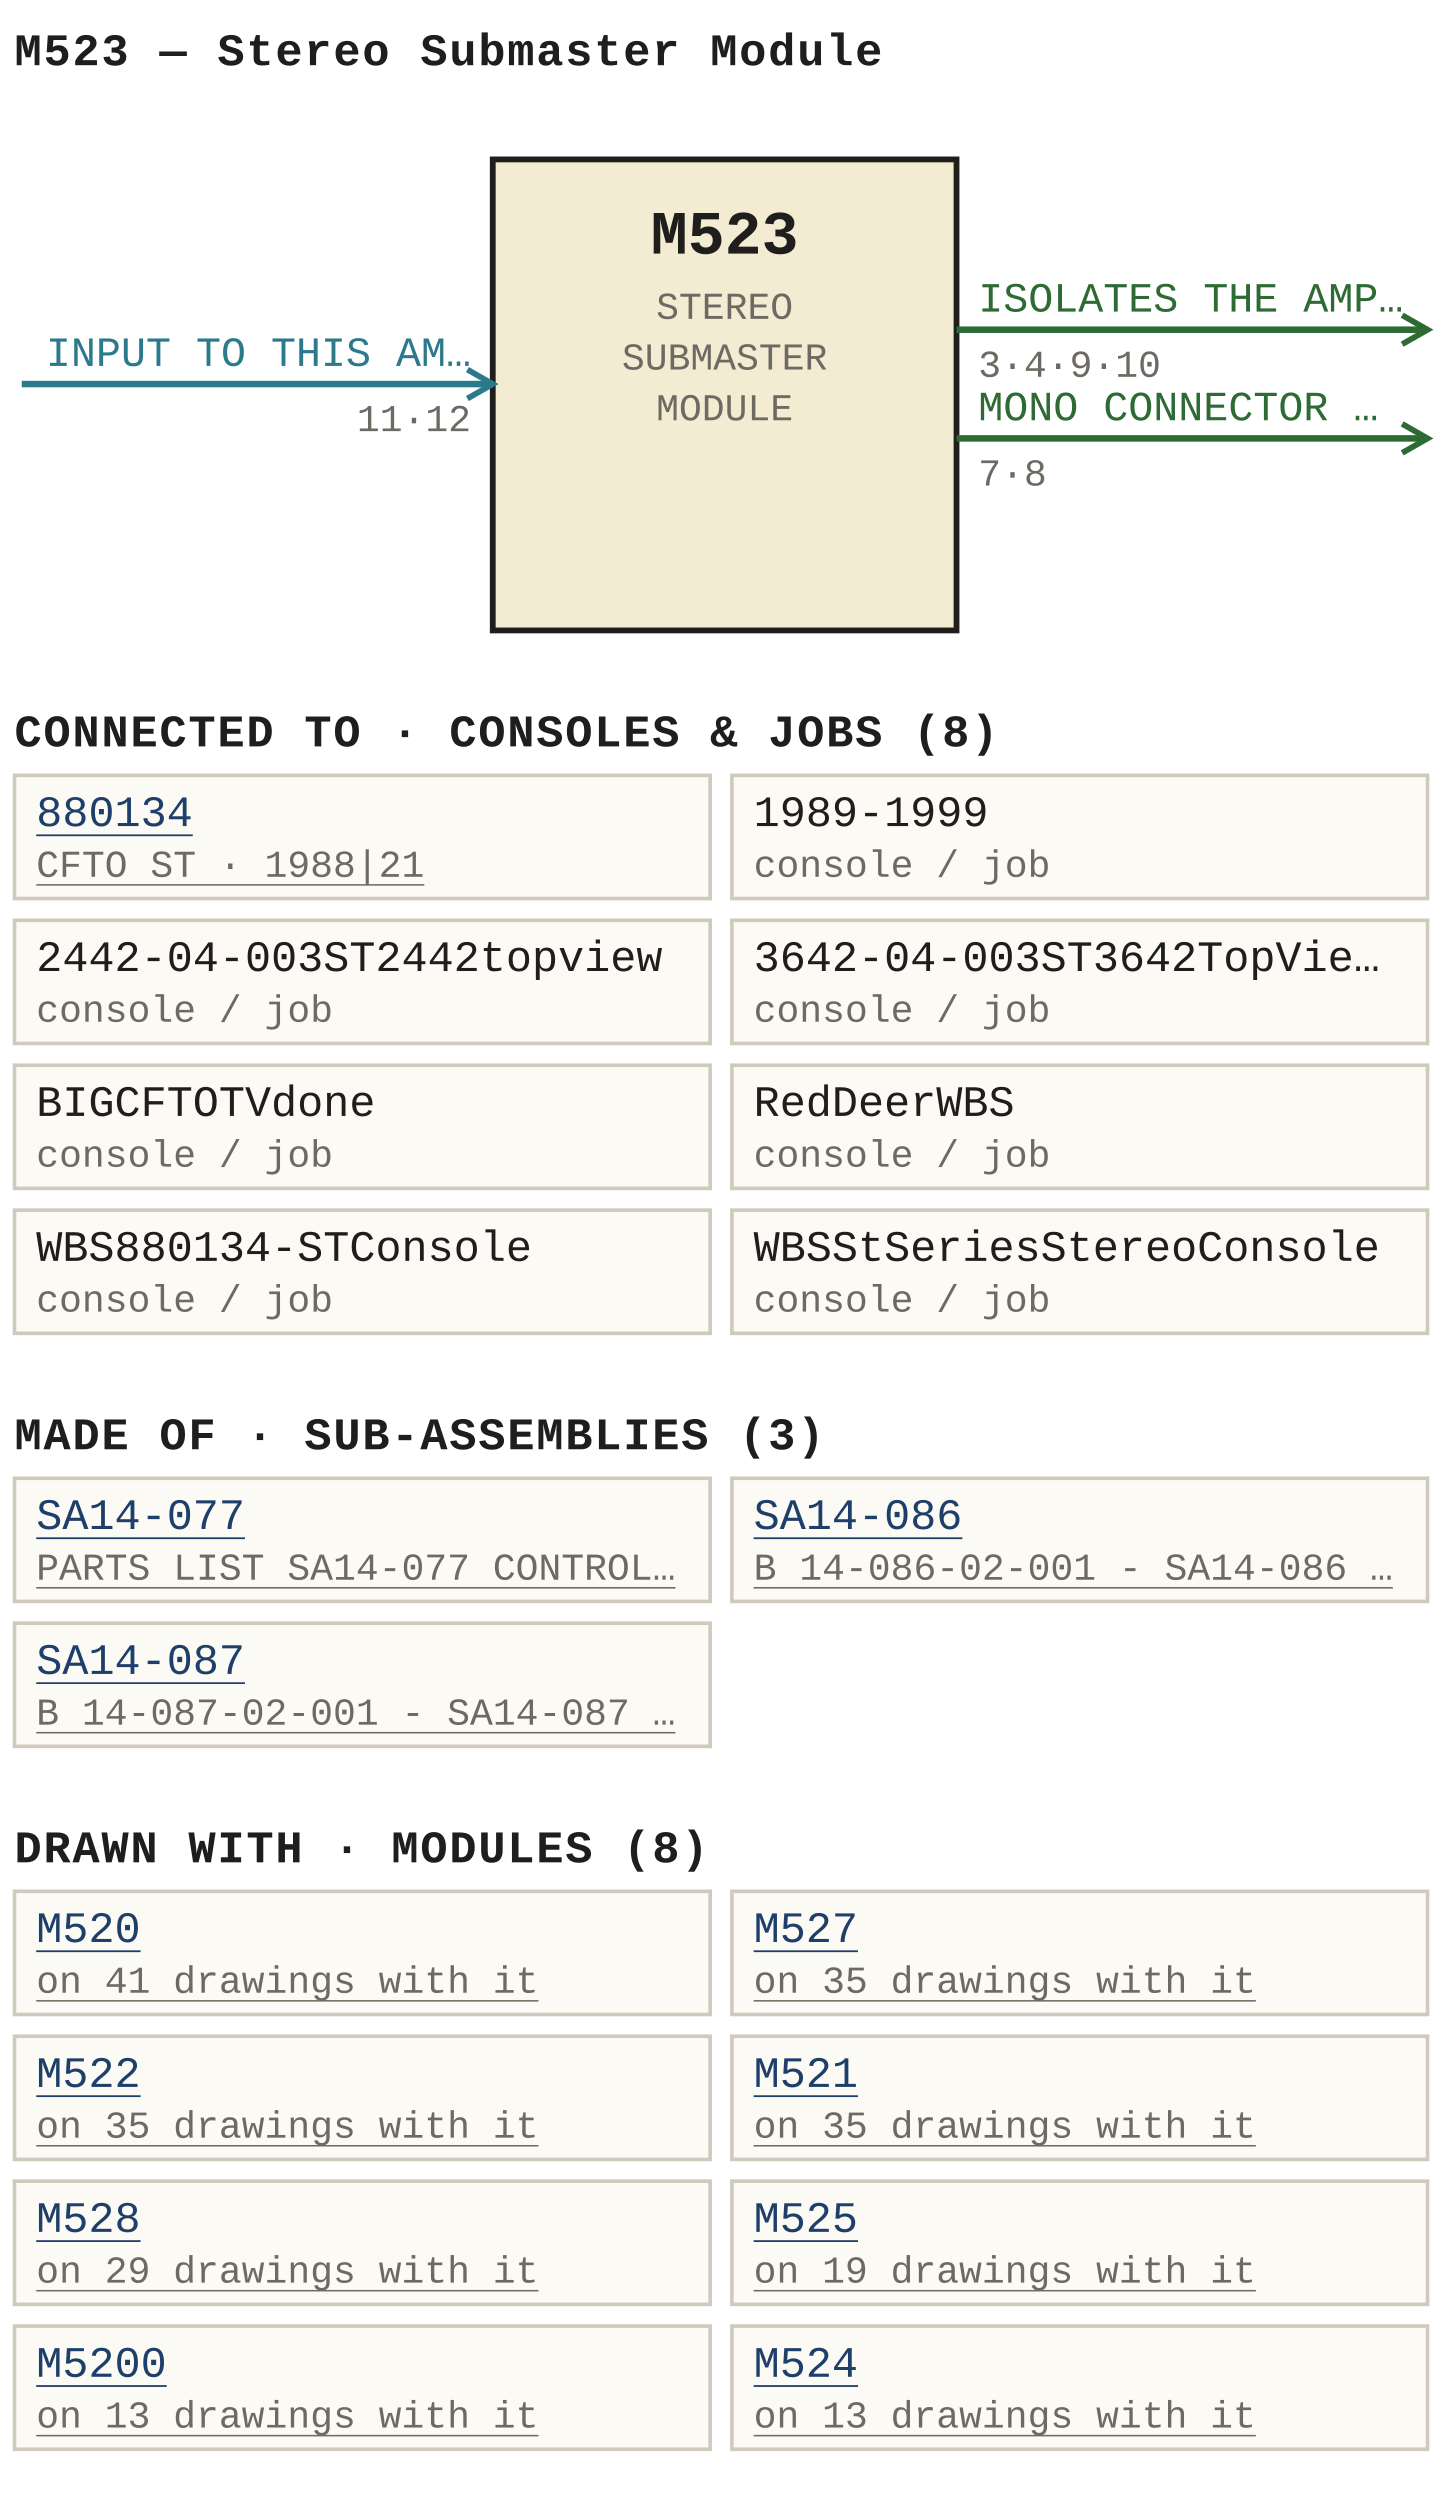
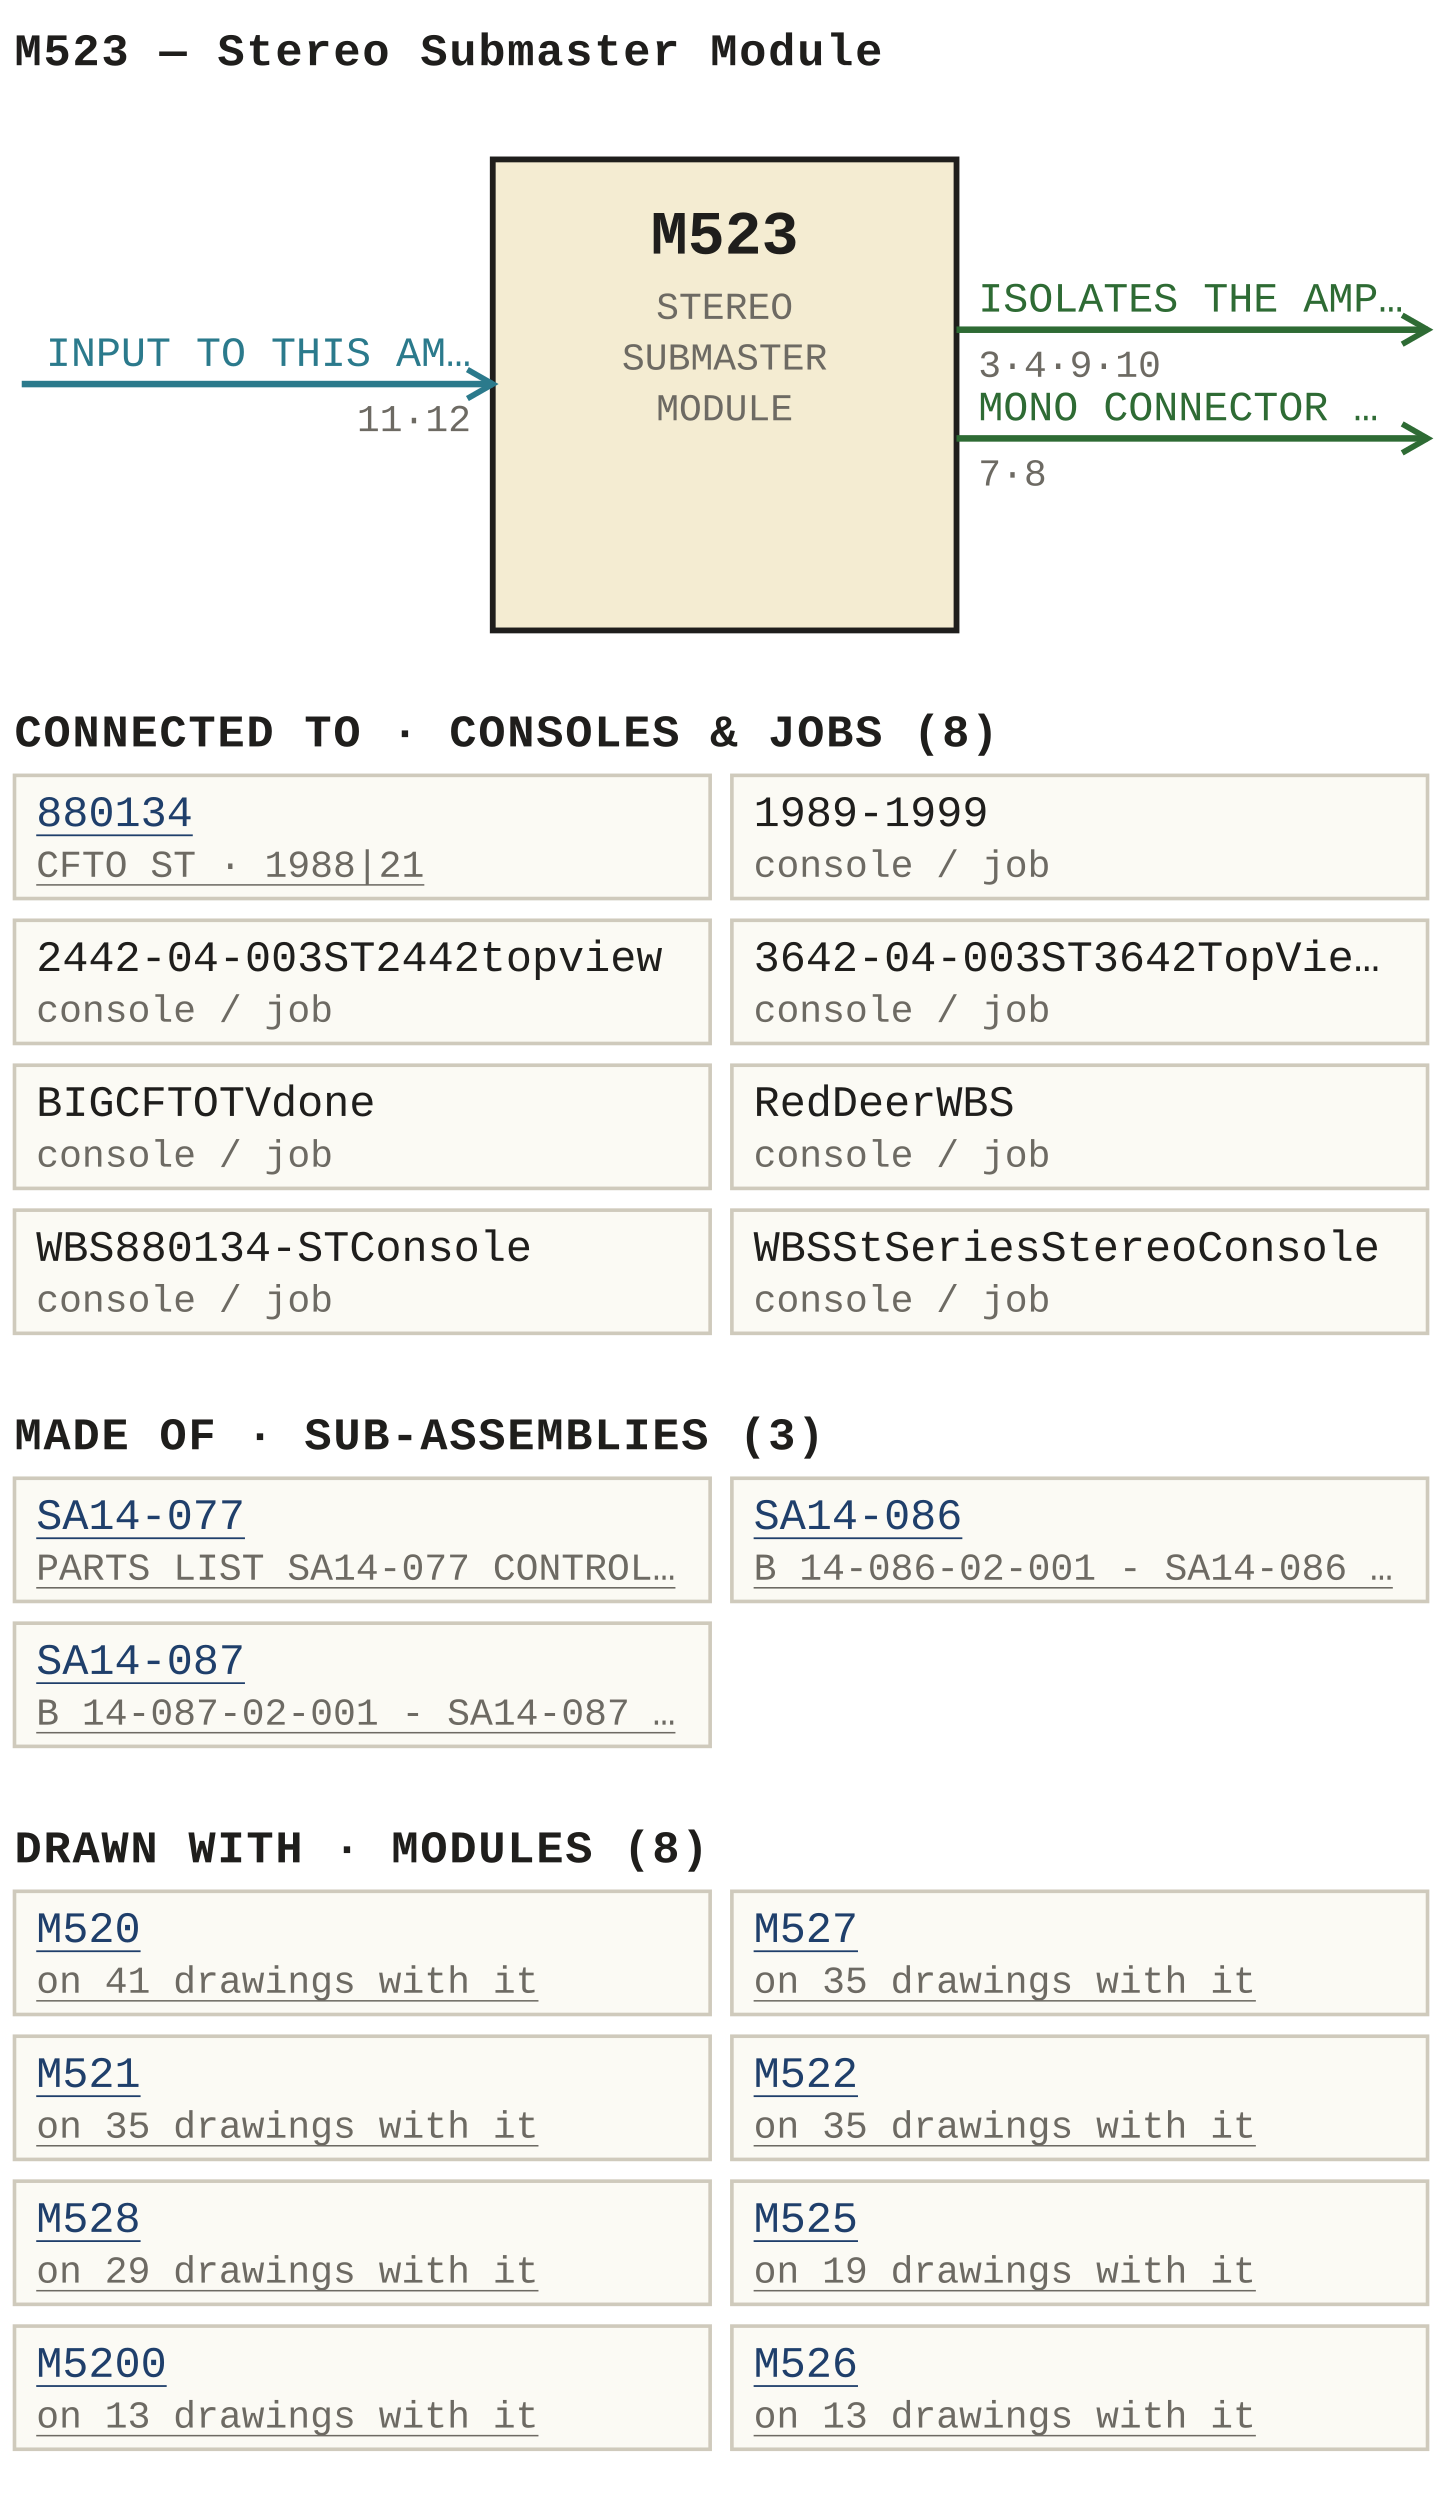
<svg xmlns="http://www.w3.org/2000/svg" class="wp" viewBox="0 0 400 690" width="400" height="690" role="img" aria-label="M523 connections" style="width:100%;max-width:500px;height:auto;background:#fbfaf4">
  <style>.wp text{font-family:"Courier Prime","Courier New",Courier,monospace;fill:#1f1e1c;font-size:12px} .wp .f{fill:#6d6a63;font-size:10.5px} .wp .h{font-size:12.5px;font-weight:700;letter-spacing:.04em} .wp .b{font-size:17px;font-weight:700} .wp a text{fill:#1f3f6b;text-decoration:underline} .wp a:hover rect{fill:#efe9d2}</style>
  <text x="4" y="18" class="h">M523 — Stereo Submaster Module</text>
  <rect x="136" y="44" width="128" height="130" fill="#f4ecd2" stroke="#1f1e1c" stroke-width="1.6" />
  <text x="200.0" y="70" class="b" text-anchor="middle">M523</text>
  <text x="200.0" y="88" class="f" text-anchor="middle">STEREO</text>
  <text x="200.0" y="102" class="f" text-anchor="middle">SUBMASTER</text>
  <text x="200.0" y="116" class="f" text-anchor="middle">MODULE</text>
  <line x1="6" y1="106" x2="136" y2="106" stroke="#2b7a8c" stroke-width="1.8" />
  <path d="M129,102 L136,106 L129,110" fill="none" stroke="#2b7a8c" stroke-width="1.6" />
  <text x="130" y="101" text-anchor="end" style="font-size:11.5px;fill:#2b7a8c">INPUT TO THIS AM…</text>
  <text x="130" y="119" text-anchor="end" class="f">11·12</text>
  <line x1="264" y1="91" x2="394" y2="91" stroke="#2e6b34" stroke-width="1.8" />
  <path d="M387,87 L394,91 L387,95" fill="none" stroke="#2e6b34" stroke-width="1.6" />
  <text x="270" y="86" text-anchor="start" style="font-size:11.5px;fill:#2e6b34">ISOLATES THE AMP…</text>
  <text x="270" y="104" text-anchor="start" class="f">3·4·9·10</text>
  <line x1="264" y1="121" x2="394" y2="121" stroke="#2e6b34" stroke-width="1.8" />
  <path d="M387,117 L394,121 L387,125" fill="none" stroke="#2e6b34" stroke-width="1.6" />
  <text x="270" y="116" text-anchor="start" style="font-size:11.5px;fill:#2e6b34">MONO CONNECTOR  …</text>
  <text x="270" y="134" text-anchor="start" class="f">7·8</text>
  <text x="4" y="206" class="h">CONNECTED TO · CONSOLES &amp; JOBS (8)</text>
  <a href="../../PAGES/Job-880134.html">
    <rect x="4" y="214" width="192" height="34" fill="#fbfaf4" stroke="#cfcabc" />
    <text x="10" y="228">880134</text>
    <text x="10" y="242" class="f">CFTO ST · 1988|21</text>
  </a>
  <rect x="202" y="214" width="192" height="34" fill="#fbfaf4" stroke="#cfcabc" />
  <text x="208" y="228">1989-1999</text>
  <text x="208" y="242" class="f">console / job</text>
  <rect x="4" y="254" width="192" height="34" fill="#fbfaf4" stroke="#cfcabc" />
  <text x="10" y="268">2442-04-003ST2442topview</text>
  <text x="10" y="282" class="f">console / job</text>
  <rect x="202" y="254" width="192" height="34" fill="#fbfaf4" stroke="#cfcabc" />
  <text x="208" y="268">3642-04-003ST3642TopVie…</text>
  <text x="208" y="282" class="f">console / job</text>
  <rect x="4" y="294" width="192" height="34" fill="#fbfaf4" stroke="#cfcabc" />
  <text x="10" y="308">BIGCFTOTVdone</text>
  <text x="10" y="322" class="f">console / job</text>
  <rect x="202" y="294" width="192" height="34" fill="#fbfaf4" stroke="#cfcabc" />
  <text x="208" y="308">RedDeerWBS</text>
  <text x="208" y="322" class="f">console / job</text>
  <rect x="4" y="334" width="192" height="34" fill="#fbfaf4" stroke="#cfcabc" />
  <text x="10" y="348">WBS880134-STConsole</text>
  <text x="10" y="362" class="f">console / job</text>
  <rect x="202" y="334" width="192" height="34" fill="#fbfaf4" stroke="#cfcabc" />
  <text x="208" y="348">WBSStSeriesStereoConsole</text>
  <text x="208" y="362" class="f">console / job</text>
  <text x="4" y="400" class="h">MADE OF · SUB-ASSEMBLIES (3)</text>
  <a href="../../PAGES/Register-Circuit-boards-SA14-nnn.html#sa14-077">
    <rect x="4" y="408" width="192" height="34" fill="#fbfaf4" stroke="#cfcabc" />
    <text x="10" y="422">SA14-077</text>
    <text x="10" y="436" class="f">PARTS LIST SA14-077 CONTROL…</text>
  </a>
  <a href="../../PAGES/Register-Circuit-boards-SA14-nnn.html#sa14-086">
    <rect x="202" y="408" width="192" height="34" fill="#fbfaf4" stroke="#cfcabc" />
    <text x="208" y="422">SA14-086</text>
    <text x="208" y="436" class="f">B 14-086-02-001 - SA14-086 …</text>
  </a>
  <a href="../../PAGES/Register-Circuit-boards-SA14-nnn.html#sa14-087">
    <rect x="4" y="448" width="192" height="34" fill="#fbfaf4" stroke="#cfcabc" />
    <text x="10" y="462">SA14-087</text>
    <text x="10" y="476" class="f">B 14-087-02-001 - SA14-087 …</text>
  </a>
  <text x="4" y="514" class="h">DRAWN WITH · MODULES (8)</text>
  <a href="../../PAGES/M520.html">
    <rect x="4" y="522" width="192" height="34" fill="#fbfaf4" stroke="#cfcabc" />
    <text x="10" y="536">M520</text>
    <text x="10" y="550" class="f">on 41 drawings with it</text>
  </a>
  <a href="../../PAGES/M527.html">
    <rect x="202" y="522" width="192" height="34" fill="#fbfaf4" stroke="#cfcabc" />
    <text x="208" y="536">M527</text>
    <text x="208" y="550" class="f">on 35 drawings with it</text>
  </a>
-   <a href="../../PAGES/M522.html">
+   <a href="../../PAGES/M521.html">
    <rect x="4" y="562" width="192" height="34" fill="#fbfaf4" stroke="#cfcabc" />
-     <text x="10" y="576">M522</text>
+     <text x="10" y="576">M521</text>
    <text x="10" y="590" class="f">on 35 drawings with it</text>
  </a>
-   <a href="../../PAGES/M521.html">
+   <a href="../../PAGES/M522.html">
    <rect x="202" y="562" width="192" height="34" fill="#fbfaf4" stroke="#cfcabc" />
-     <text x="208" y="576">M521</text>
+     <text x="208" y="576">M522</text>
    <text x="208" y="590" class="f">on 35 drawings with it</text>
  </a>
  <a href="../../PAGES/M528.html">
    <rect x="4" y="602" width="192" height="34" fill="#fbfaf4" stroke="#cfcabc" />
    <text x="10" y="616">M528</text>
    <text x="10" y="630" class="f">on 29 drawings with it</text>
  </a>
  <a href="../../PAGES/M525.html">
    <rect x="202" y="602" width="192" height="34" fill="#fbfaf4" stroke="#cfcabc" />
    <text x="208" y="616">M525</text>
    <text x="208" y="630" class="f">on 19 drawings with it</text>
  </a>
  <a href="../../PAGES/M5200.html">
    <rect x="4" y="642" width="192" height="34" fill="#fbfaf4" stroke="#cfcabc" />
    <text x="10" y="656">M5200</text>
    <text x="10" y="670" class="f">on 13 drawings with it</text>
  </a>
-   <a href="../../PAGES/M524.html">
+   <a href="../../PAGES/M526.html">
    <rect x="202" y="642" width="192" height="34" fill="#fbfaf4" stroke="#cfcabc" />
-     <text x="208" y="656">M524</text>
+     <text x="208" y="656">M526</text>
    <text x="208" y="670" class="f">on 13 drawings with it</text>
  </a>
</svg>
